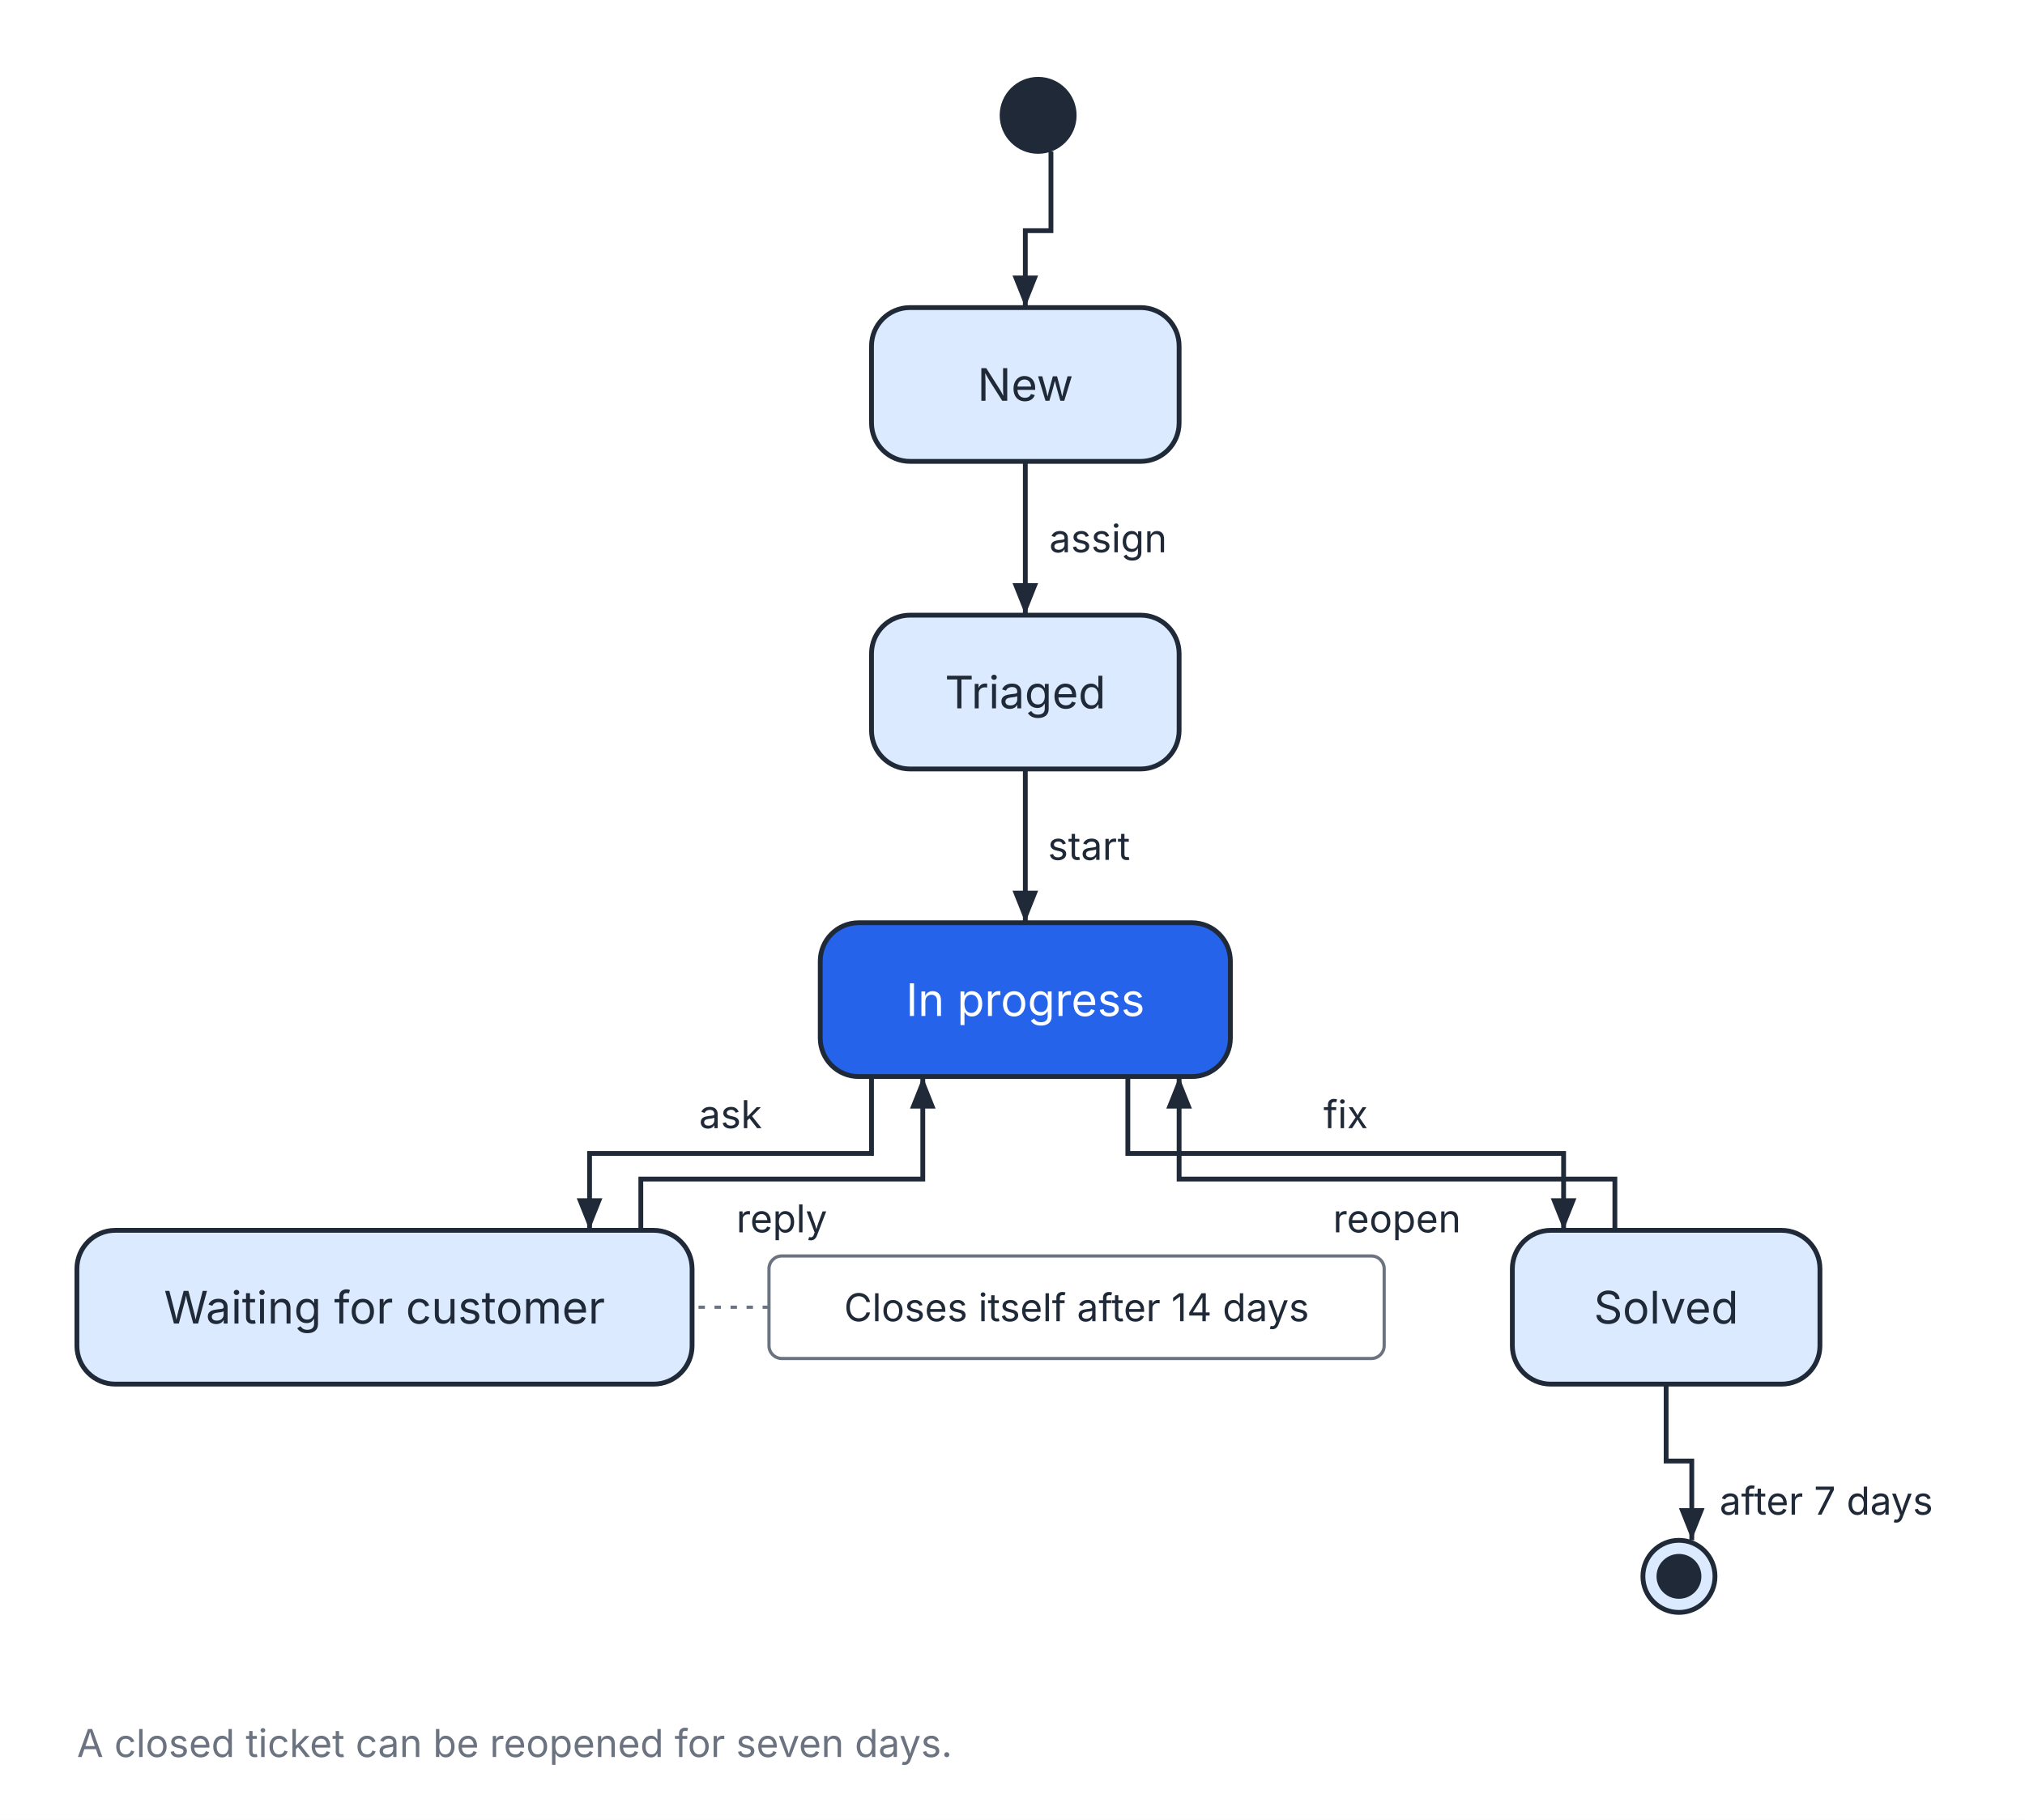
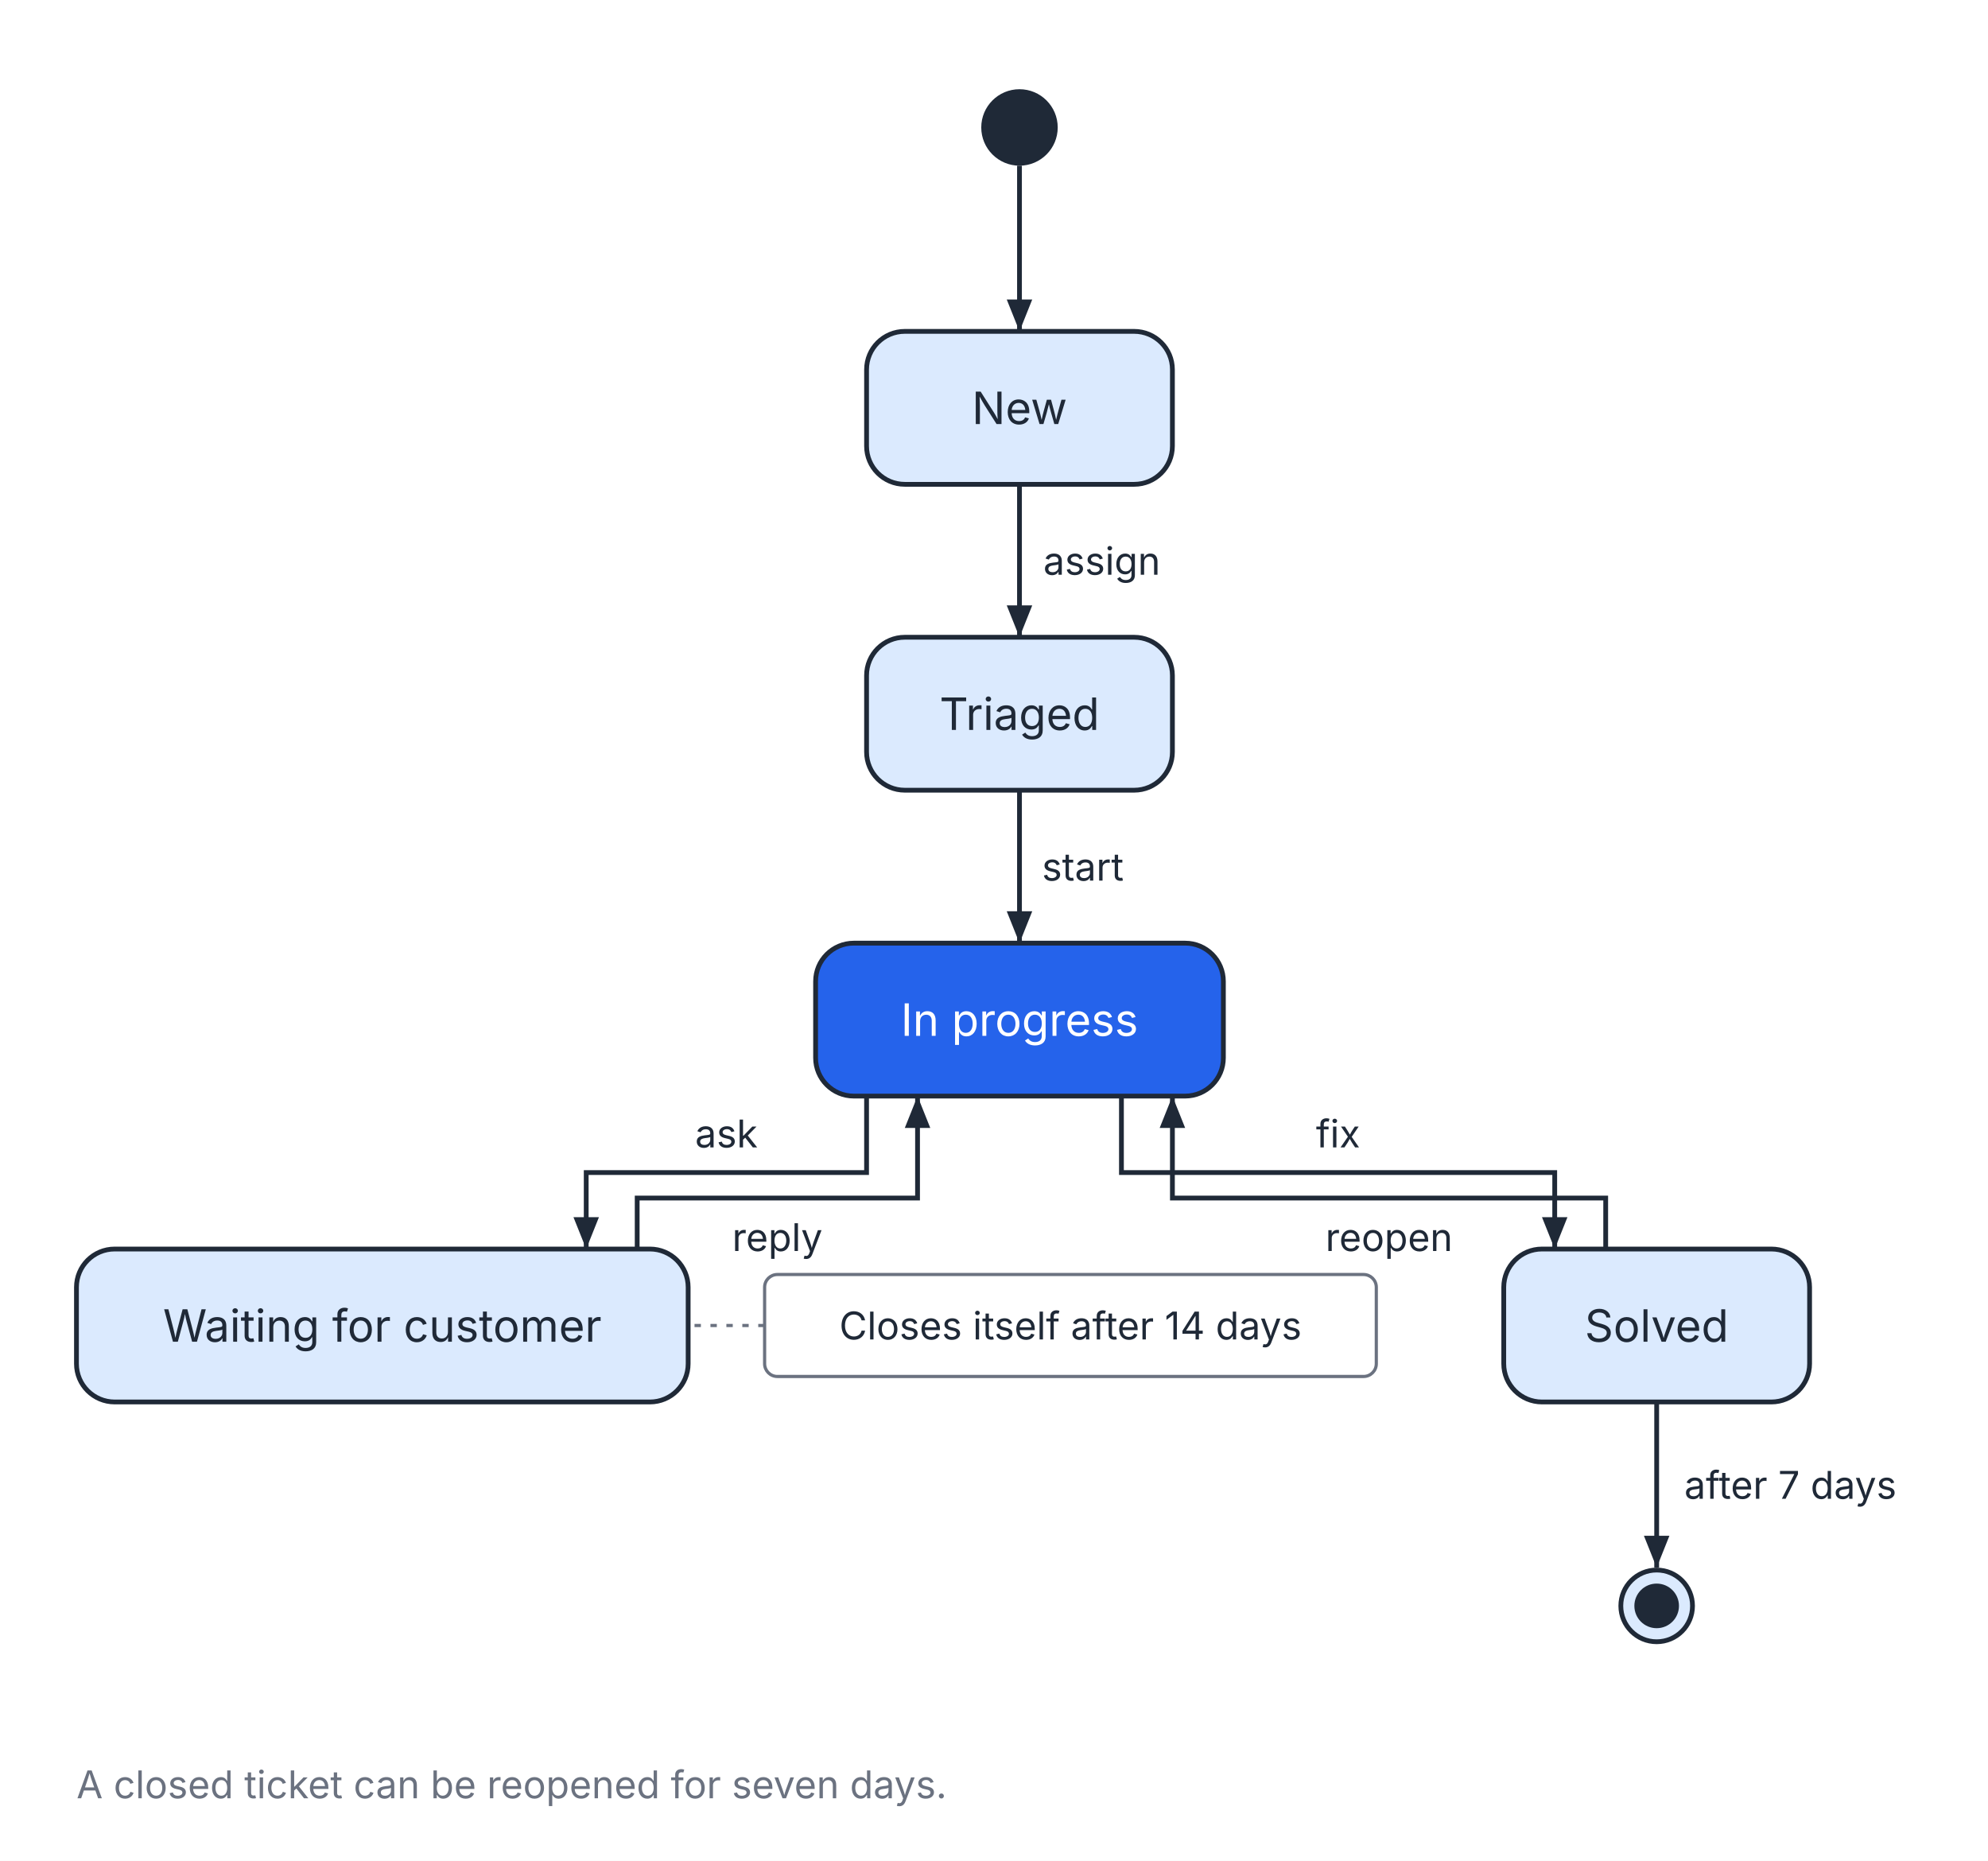
- <svg xmlns="http://www.w3.org/2000/svg" viewBox="0 0 632 568" data-svgdog="1" font-family="Inter, sans-serif">
+ <svg xmlns="http://www.w3.org/2000/svg" viewBox="0 0 624 584" data-svgdog="1" font-family="Inter, sans-serif">
  <defs>
    <marker id="arrow" markerWidth="10" markerHeight="8" refX="10" refY="4" orient="auto" markerUnits="userSpaceOnUse">
      <path d="M0 0L10 4L0 8Z" fill="#1f2937" />
    </marker>
  </defs>
-   <rect x="0" y="0" width="632" height="568" fill="#ffffff" />
+   <rect x="0" y="0" width="624" height="584" fill="#ffffff" />
  <g id="node-begin">
-     <circle cx="324" cy="36" r="12" fill="#1f2937" />
+     <circle cx="320" cy="40" r="12" fill="#1f2937" />
  </g>
  <g id="node-new">
-     <rect x="272" y="96" width="96" height="48" rx="12" fill="#dbeafe" stroke="#1f2937" stroke-width="1.5" />
-     <text x="320" y="125.09" text-anchor="middle" font-size="14" fill="#1f2937">New</text>
+     <rect x="272" y="104" width="96" height="48" rx="12" fill="#dbeafe" stroke="#1f2937" stroke-width="1.5" />
+     <text x="320" y="133.09" text-anchor="middle" font-size="14" fill="#1f2937">New</text>
  </g>
  <g id="node-triaged">
-     <rect x="272" y="192" width="96" height="48" rx="12" fill="#dbeafe" stroke="#1f2937" stroke-width="1.5" />
-     <text x="320" y="221.09" text-anchor="middle" font-size="14" fill="#1f2937">Triaged</text>
+     <rect x="272" y="200" width="96" height="48" rx="12" fill="#dbeafe" stroke="#1f2937" stroke-width="1.5" />
+     <text x="320" y="229.09" text-anchor="middle" font-size="14" fill="#1f2937">Triaged</text>
  </g>
  <g id="node-progress">
-     <rect x="256" y="288" width="128" height="48" rx="12" fill="#2563eb" stroke="#1f2937" stroke-width="1.5" />
-     <text x="320" y="317.09" text-anchor="middle" font-size="14" fill="#ffffff">In progress</text>
+     <rect x="256" y="296" width="128" height="48" rx="12" fill="#2563eb" stroke="#1f2937" stroke-width="1.5" />
+     <text x="320" y="325.09" text-anchor="middle" font-size="14" fill="#ffffff">In progress</text>
  </g>
  <g id="node-waiting">
-     <rect x="24" y="384" width="192" height="48" rx="12" fill="#dbeafe" stroke="#1f2937" stroke-width="1.5" />
-     <text x="120" y="413.09" text-anchor="middle" font-size="14" fill="#1f2937">Waiting for customer</text>
+     <rect x="24" y="392" width="192" height="48" rx="12" fill="#dbeafe" stroke="#1f2937" stroke-width="1.5" />
+     <text x="120" y="421.09" text-anchor="middle" font-size="14" fill="#1f2937">Waiting for customer</text>
  </g>
  <g id="node-solved">
-     <rect x="472" y="384" width="96" height="48" rx="12" fill="#dbeafe" stroke="#1f2937" stroke-width="1.5" />
-     <text x="520" y="413.09" text-anchor="middle" font-size="14" fill="#1f2937">Solved</text>
+     <rect x="472" y="392" width="96" height="48" rx="12" fill="#dbeafe" stroke="#1f2937" stroke-width="1.5" />
+     <text x="520" y="421.09" text-anchor="middle" font-size="14" fill="#1f2937">Solved</text>
  </g>
  <g id="node-finish">
-     <circle cx="524" cy="492" r="11.25" fill="#dbeafe" stroke="#1f2937" stroke-width="1.5" />
-     <circle cx="524" cy="492" r="7" fill="#1f2937" />
+     <circle cx="520" cy="504" r="11.25" fill="#dbeafe" stroke="#1f2937" stroke-width="1.5" />
+     <circle cx="520" cy="504" r="7" fill="#1f2937" />
  </g>
  <g id="edge-begin--new">
-     <path d="M328 47.28 L328 72 L320 72 L320 96" fill="none" stroke="#1f2937" stroke-width="1.5" marker-end="url(#arrow)" />
+     <path d="M320 52 L320 104" fill="none" stroke="#1f2937" stroke-width="1.5" marker-end="url(#arrow)" />
  </g>
  <g id="edge-new--triaged">
-     <path d="M320 144 L320 192" fill="none" stroke="#1f2937" stroke-width="1.5" marker-end="url(#arrow)" />
-     <text x="345.85" y="172.37" text-anchor="middle" font-size="12" fill="#1f2937">assign</text>
+     <path d="M320 152 L320 200" fill="none" stroke="#1f2937" stroke-width="1.5" marker-end="url(#arrow)" />
+     <text x="345.85" y="180.37" text-anchor="middle" font-size="12" fill="#1f2937">assign</text>
  </g>
  <g id="edge-triaged--progress">
-     <path d="M320 240 L320 288" fill="none" stroke="#1f2937" stroke-width="1.5" marker-end="url(#arrow)" />
-     <text x="339.87" y="268.37" text-anchor="middle" font-size="12" fill="#1f2937">start</text>
+     <path d="M320 248 L320 296" fill="none" stroke="#1f2937" stroke-width="1.5" marker-end="url(#arrow)" />
+     <text x="339.87" y="276.37" text-anchor="middle" font-size="12" fill="#1f2937">start</text>
  </g>
  <g id="edge-progress--waiting">
-     <path d="M272 336 L272 360 L184 360 L184 384" fill="none" stroke="#1f2937" stroke-width="1.5" marker-end="url(#arrow)" />
-     <text x="228" y="352.11" text-anchor="middle" font-size="12" fill="#1f2937">ask</text>
+     <path d="M272 344 L272 368 L184 368 L184 392" fill="none" stroke="#1f2937" stroke-width="1.5" marker-end="url(#arrow)" />
+     <text x="228" y="360.11" text-anchor="middle" font-size="12" fill="#1f2937">ask</text>
  </g>
  <g id="edge-waiting--progress">
-     <path d="M200 384 L200 368 L288 368 L288 336" fill="none" stroke="#1f2937" stroke-width="1.5" marker-end="url(#arrow)" />
-     <text x="244" y="384.63" text-anchor="middle" font-size="12" fill="#1f2937">reply</text>
+     <path d="M200 392 L200 376 L288 376 L288 344" fill="none" stroke="#1f2937" stroke-width="1.5" marker-end="url(#arrow)" />
+     <text x="244" y="392.63" text-anchor="middle" font-size="12" fill="#1f2937">reply</text>
  </g>
  <g id="edge-progress--solved">
-     <path d="M352 336 L352 360 L488 360 L488 384" fill="none" stroke="#1f2937" stroke-width="1.5" marker-end="url(#arrow)" />
-     <text x="420" y="352.11" text-anchor="middle" font-size="12" fill="#1f2937">fix</text>
+     <path d="M352 344 L352 368 L488 368 L488 392" fill="none" stroke="#1f2937" stroke-width="1.5" marker-end="url(#arrow)" />
+     <text x="420" y="360.11" text-anchor="middle" font-size="12" fill="#1f2937">fix</text>
  </g>
  <g id="edge-solved--progress">
-     <path d="M504 384 L504 368 L368 368 L368 336" fill="none" stroke="#1f2937" stroke-width="1.5" marker-end="url(#arrow)" />
-     <text x="436" y="384.63" text-anchor="middle" font-size="12" fill="#1f2937">reopen</text>
+     <path d="M504 392 L504 376 L368 376 L368 344" fill="none" stroke="#1f2937" stroke-width="1.5" marker-end="url(#arrow)" />
+     <text x="436" y="392.63" text-anchor="middle" font-size="12" fill="#1f2937">reopen</text>
  </g>
  <g id="edge-solved--finish">
-     <path d="M520 432 L520 456 L528 456 L528 480.72" fill="none" stroke="#1f2937" stroke-width="1.5" marker-end="url(#arrow)" />
-     <text x="569.98" y="472.73" text-anchor="middle" font-size="12" fill="#1f2937">after 7 days</text>
+     <path d="M520 440 L520 492" fill="none" stroke="#1f2937" stroke-width="1.5" marker-end="url(#arrow)" />
+     <text x="561.98" y="470.37" text-anchor="middle" font-size="12" fill="#1f2937">after 7 days</text>
  </g>
  <g id="note-1">
-     <line x1="240" y1="408" x2="216" y2="408" stroke="#6b7280" stroke-width="1" stroke-dasharray="2 3" />
-     <rect x="240" y="392" width="192" height="32" rx="4" fill="#ffffff" stroke="#6b7280" stroke-width="1" />
-     <text x="336" y="412.37" text-anchor="middle" font-size="12" fill="#1f2937">Closes itself after 14 days</text>
+     <line x1="240" y1="416" x2="216" y2="416" stroke="#6b7280" stroke-width="1" stroke-dasharray="2 3" />
+     <rect x="240" y="400" width="192" height="32" rx="4" fill="#ffffff" stroke="#6b7280" stroke-width="1" />
+     <text x="336" y="420.37" text-anchor="middle" font-size="12" fill="#1f2937">Closes itself after 14 days</text>
  </g>
  <g id="caption">
-     <text x="24" y="548.37" font-size="12" fill="#6b7280">A closed ticket can be reopened for seven days.</text>
+     <text x="24" y="564.37" font-size="12" fill="#6b7280">A closed ticket can be reopened for seven days.</text>
  </g>
</svg>
